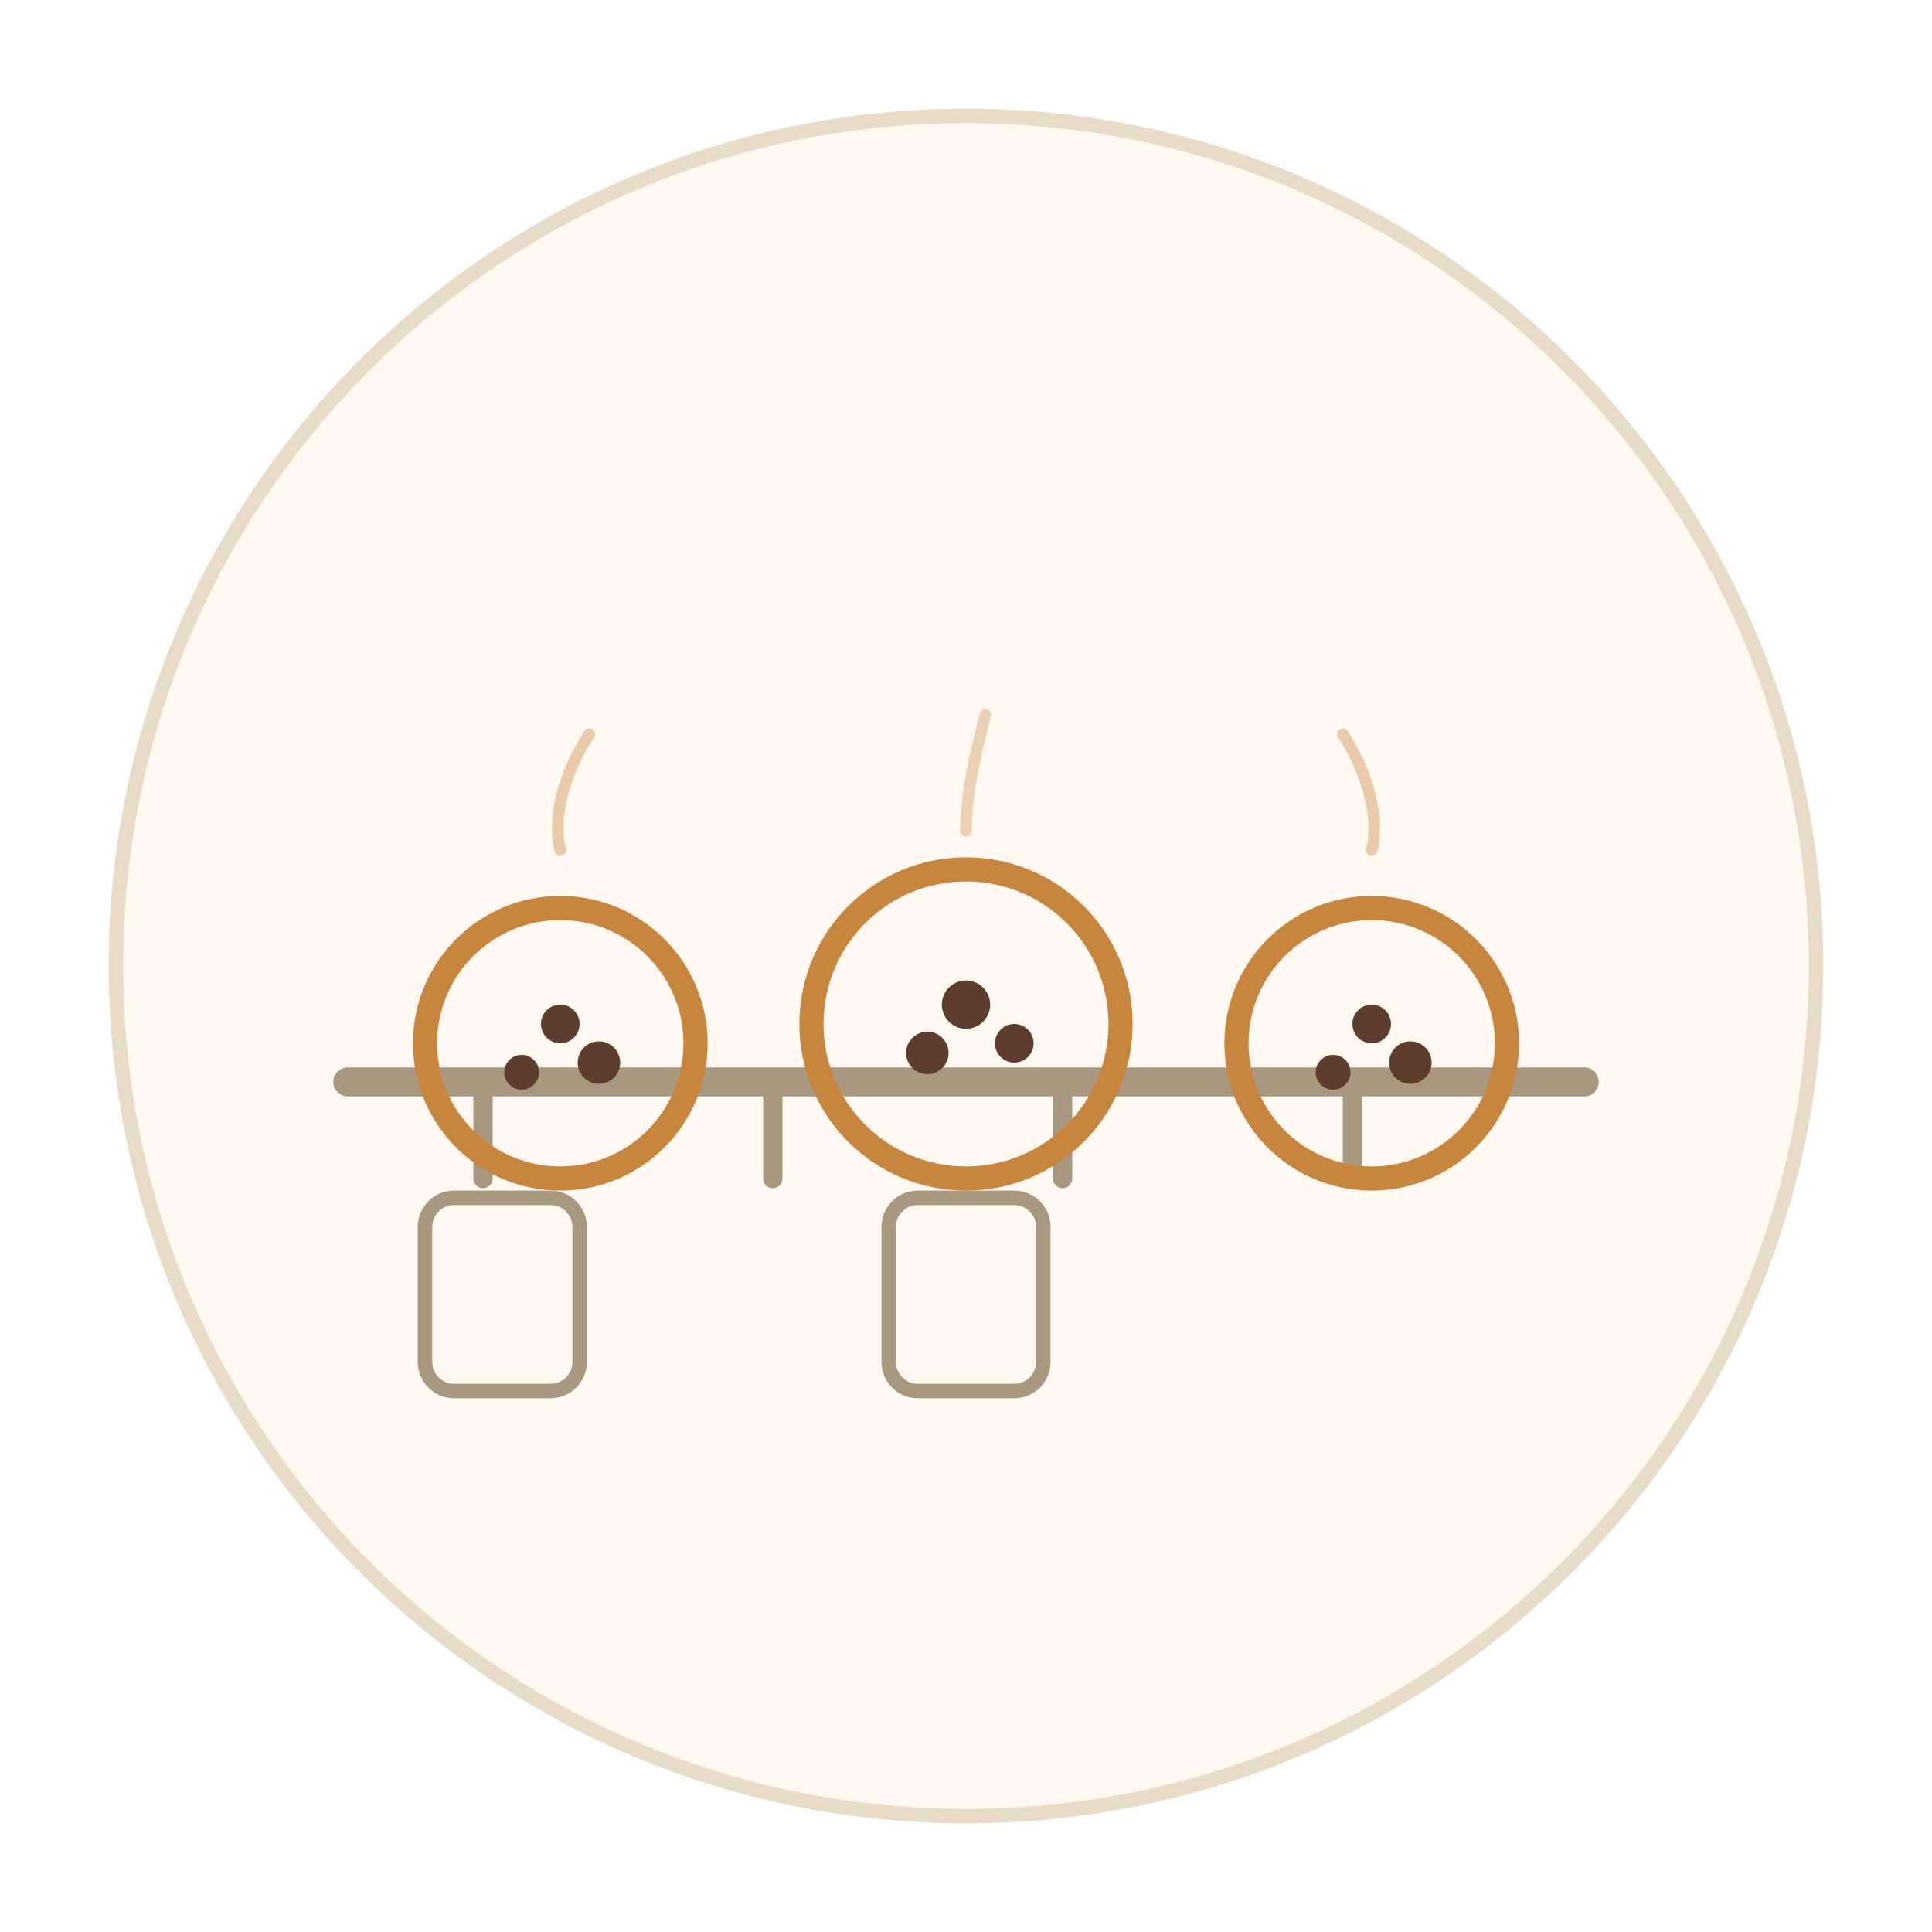
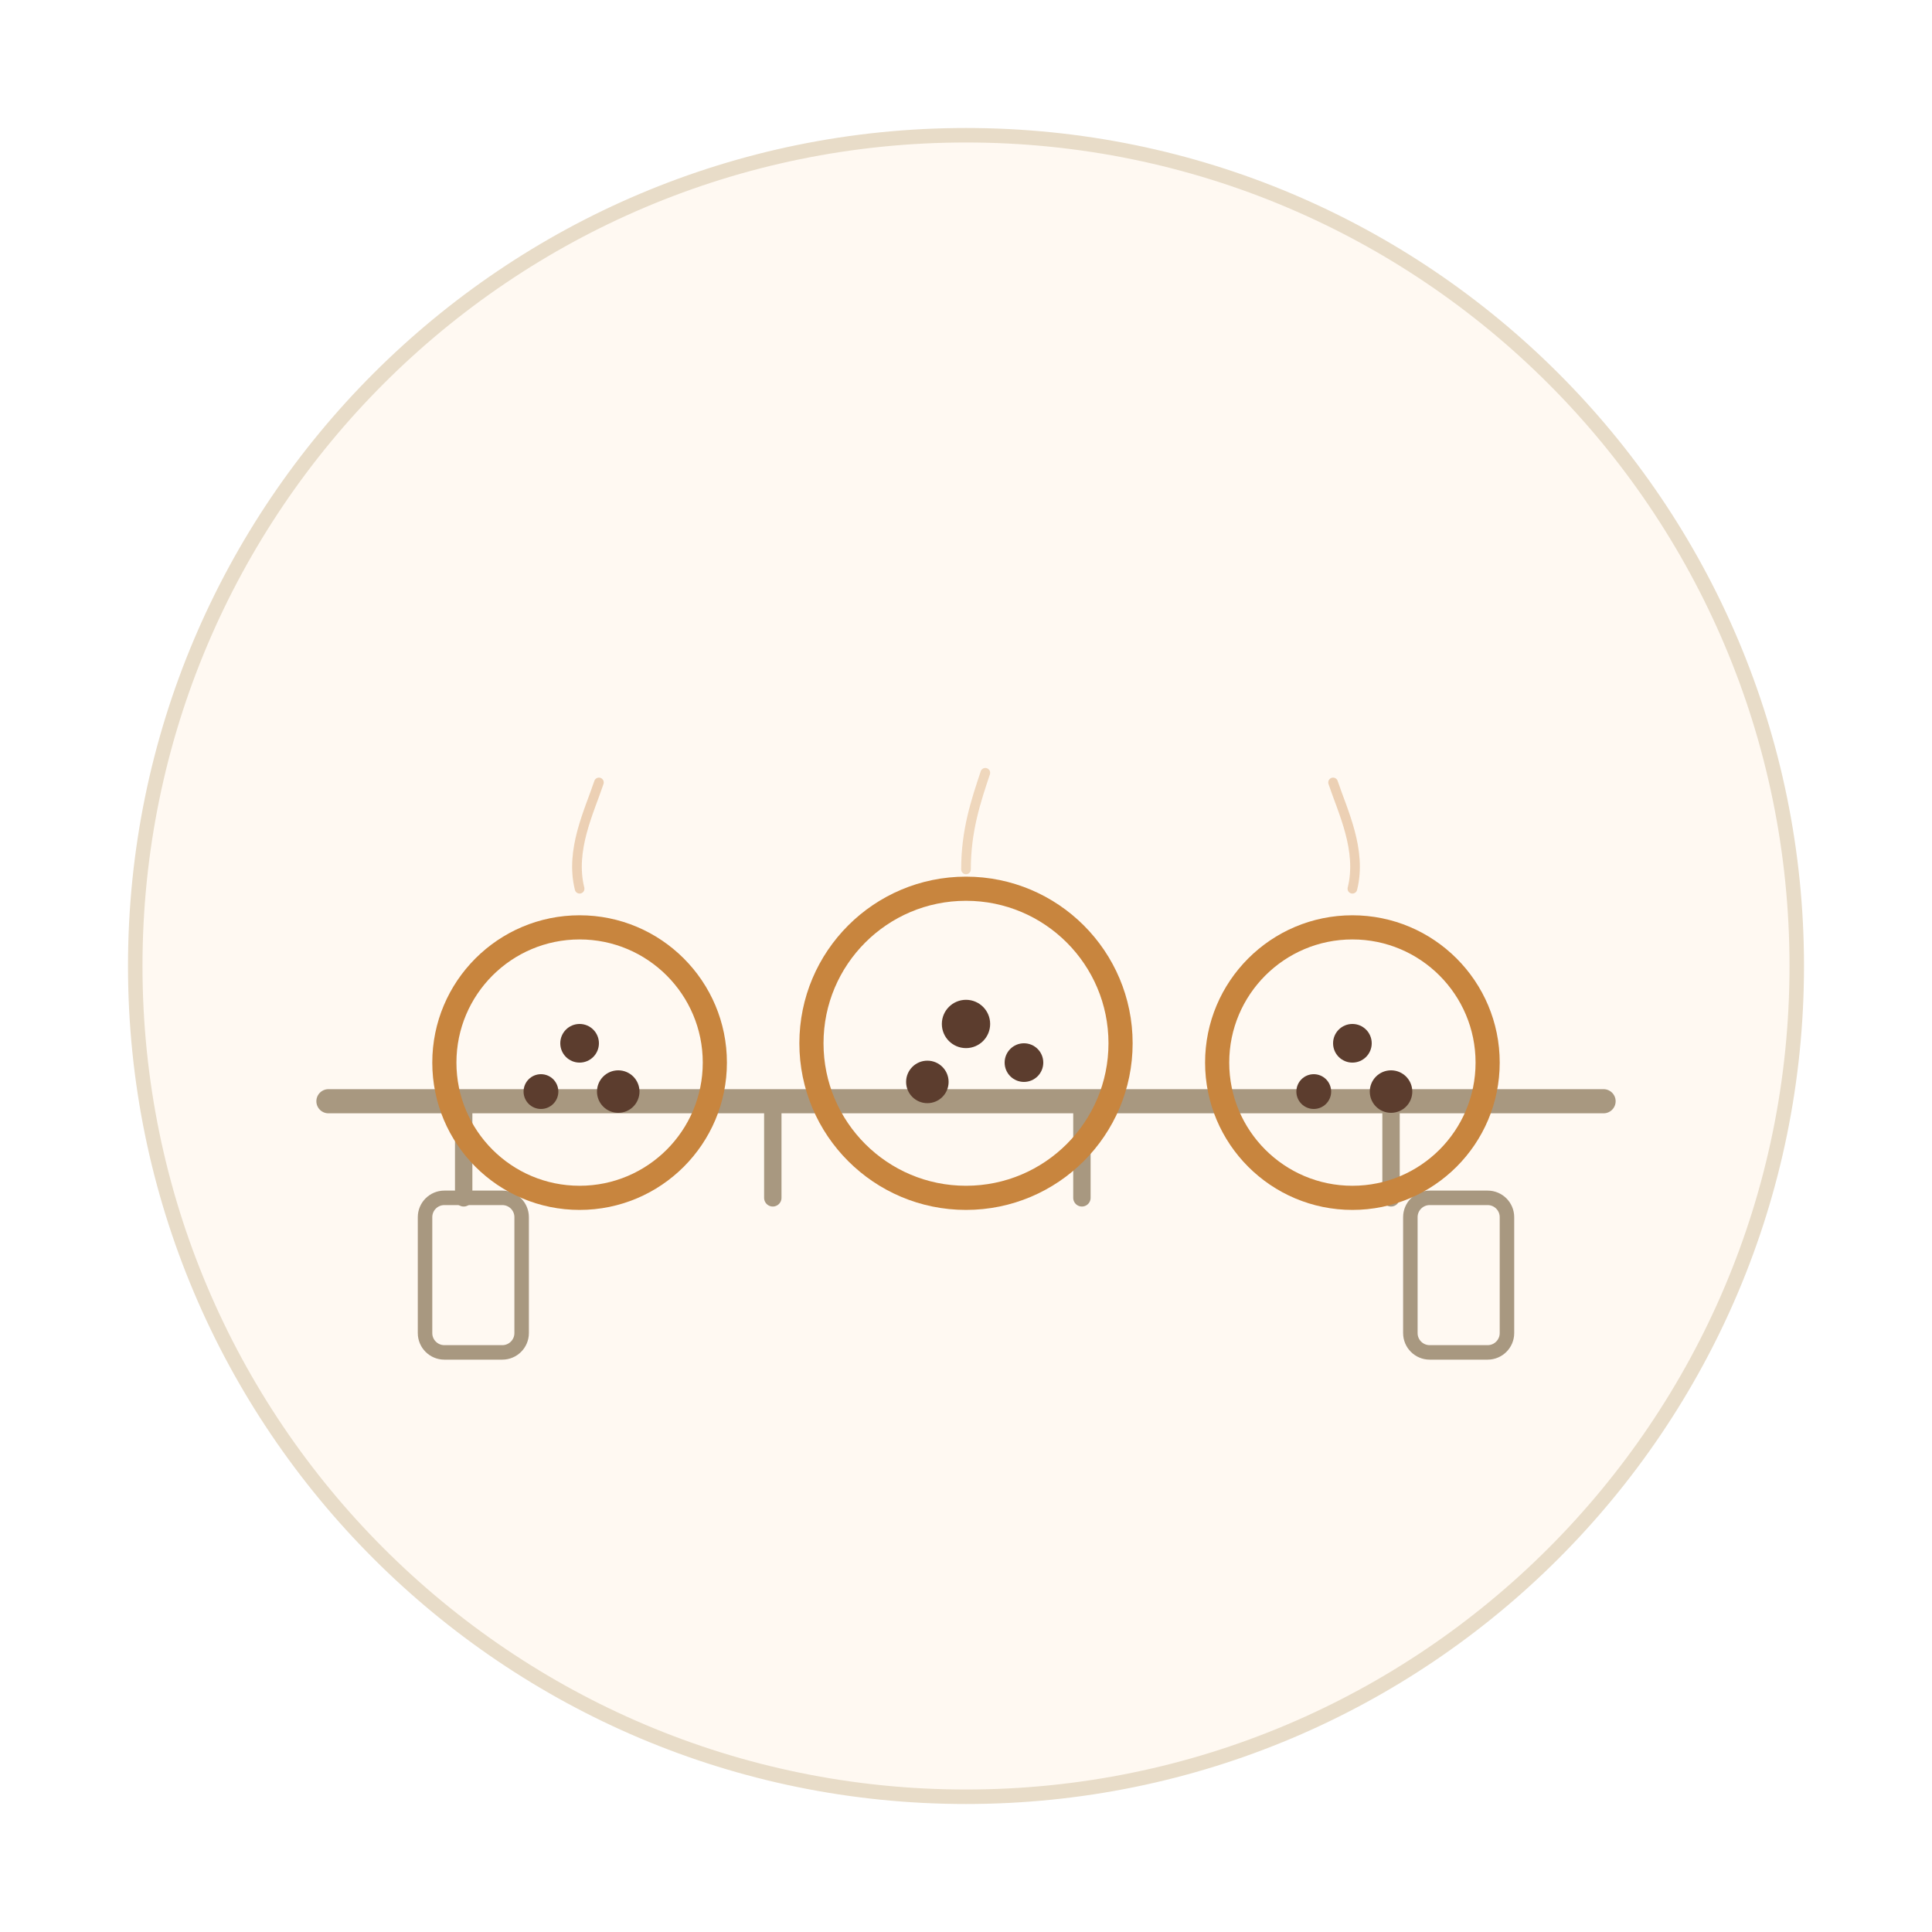
<svg xmlns="http://www.w3.org/2000/svg" width="200" height="200" viewBox="0 0 200 200">
-   <circle cx="100" cy="100" r="88" fill="#FFF9F2" stroke="#E8DCC8" stroke-width="1.5" />
-   <line x1="36" y1="112" x2="164" y2="112" stroke="#A89880" stroke-width="3" stroke-linecap="round" />
-   <line x1="50" y1="112" x2="50" y2="122" stroke="#A89880" stroke-width="2" stroke-linecap="round" />
-   <line x1="80" y1="112" x2="80" y2="122" stroke="#A89880" stroke-width="2" stroke-linecap="round" />
-   <line x1="110" y1="112" x2="110" y2="122" stroke="#A89880" stroke-width="2" stroke-linecap="round" />
-   <line x1="140" y1="112" x2="140" y2="122" stroke="#A89880" stroke-width="2" stroke-linecap="round" />
-   <rect x="92" y="124" width="16" height="20" rx="3" fill="none" stroke="#A89880" stroke-width="1.5" />
-   <rect x="44" y="124" width="16" height="20" rx="3" fill="none" stroke="#A89880" stroke-width="1.5" />
-   <circle cx="58" cy="108" r="14" fill="none" stroke="#C8853E" stroke-width="2.5" />
-   <circle cx="58" cy="106" r="2" fill="#5C3D2E" />
-   <circle cx="62" cy="110" r="2.2" fill="#5C3D2E" />
-   <circle cx="54" cy="111" r="1.8" fill="#5C3D2E" />
-   <circle cx="100" cy="106" r="16" fill="none" stroke="#C8853E" stroke-width="2.5" />
-   <circle cx="100" cy="104" r="2.5" fill="#5C3D2E" />
-   <circle cx="105" cy="108" r="2" fill="#5C3D2E" />
-   <circle cx="96" cy="109" r="2.2" fill="#5C3D2E" />
-   <circle cx="142" cy="108" r="14" fill="none" stroke="#C8853E" stroke-width="2.5" />
-   <circle cx="142" cy="106" r="2" fill="#5C3D2E" />
-   <circle cx="146" cy="110" r="2.2" fill="#5C3D2E" />
-   <circle cx="138" cy="111" r="1.8" fill="#5C3D2E" />
-   <path d="M58 88c-1-4 1-9 3-12" fill="none" stroke="#C8853E" stroke-width="1.2" stroke-linecap="round" opacity="0.4" />
-   <path d="M100 86c0-4 1-8 2-12" fill="none" stroke="#C8853E" stroke-width="1.2" stroke-linecap="round" opacity="0.35" />
-   <path d="M142 88c1-4-1-9-3-12" fill="none" stroke="#C8853E" stroke-width="1.2" stroke-linecap="round" opacity="0.4" />
+   <circle cx="100" cy="100" r="86" fill="#FFF9F2" stroke="#E8DCC8" stroke-width="1.5" />
+   <line x1="34" y1="114" x2="166" y2="114" stroke="#A89880" stroke-width="2.5" stroke-linecap="round" />
+   <line x1="48" y1="114" x2="48" y2="124" stroke="#A89880" stroke-width="1.8" stroke-linecap="round" />
+   <line x1="80" y1="114" x2="80" y2="124" stroke="#A89880" stroke-width="1.8" stroke-linecap="round" />
+   <line x1="112" y1="114" x2="112" y2="124" stroke="#A89880" stroke-width="1.8" stroke-linecap="round" />
+   <line x1="144" y1="114" x2="144" y2="124" stroke="#A89880" stroke-width="1.8" stroke-linecap="round" />
+   <rect x="44" y="124" width="10" height="16" rx="2" fill="none" stroke="#A89880" stroke-width="1.5" />
+   <rect x="146" y="124" width="10" height="16" rx="2" fill="none" stroke="#A89880" stroke-width="1.5" />
+   <circle cx="60" cy="110" r="14" fill="none" stroke="#C8853E" stroke-width="2.5" />
+   <circle cx="60" cy="108" r="2" fill="#5C3D2E" />
+   <circle cx="64" cy="113" r="2.2" fill="#5C3D2E" />
+   <circle cx="56" cy="113" r="1.8" fill="#5C3D2E" />
+   <circle cx="100" cy="108" r="16" fill="none" stroke="#C8853E" stroke-width="2.5" />
+   <circle cx="100" cy="106" r="2.5" fill="#5C3D2E" />
+   <circle cx="106" cy="110" r="2" fill="#5C3D2E" />
+   <circle cx="96" cy="112" r="2.2" fill="#5C3D2E" />
+   <circle cx="140" cy="110" r="14" fill="none" stroke="#C8853E" stroke-width="2.5" />
+   <circle cx="140" cy="108" r="2" fill="#5C3D2E" />
+   <circle cx="144" cy="113" r="2.2" fill="#5C3D2E" />
+   <circle cx="136" cy="113" r="1.8" fill="#5C3D2E" />
+   <path d="M60 92c-1-4 1-8 2-11" fill="none" stroke="#C8853E" stroke-width="1" stroke-linecap="round" opacity="0.35" />
+   <path d="M100 90c0-4 1-7 2-10" fill="none" stroke="#C8853E" stroke-width="1" stroke-linecap="round" opacity="0.3" />
+   <path d="M140 92c1-4-1-8-2-11" fill="none" stroke="#C8853E" stroke-width="1" stroke-linecap="round" opacity="0.35" />
</svg>
